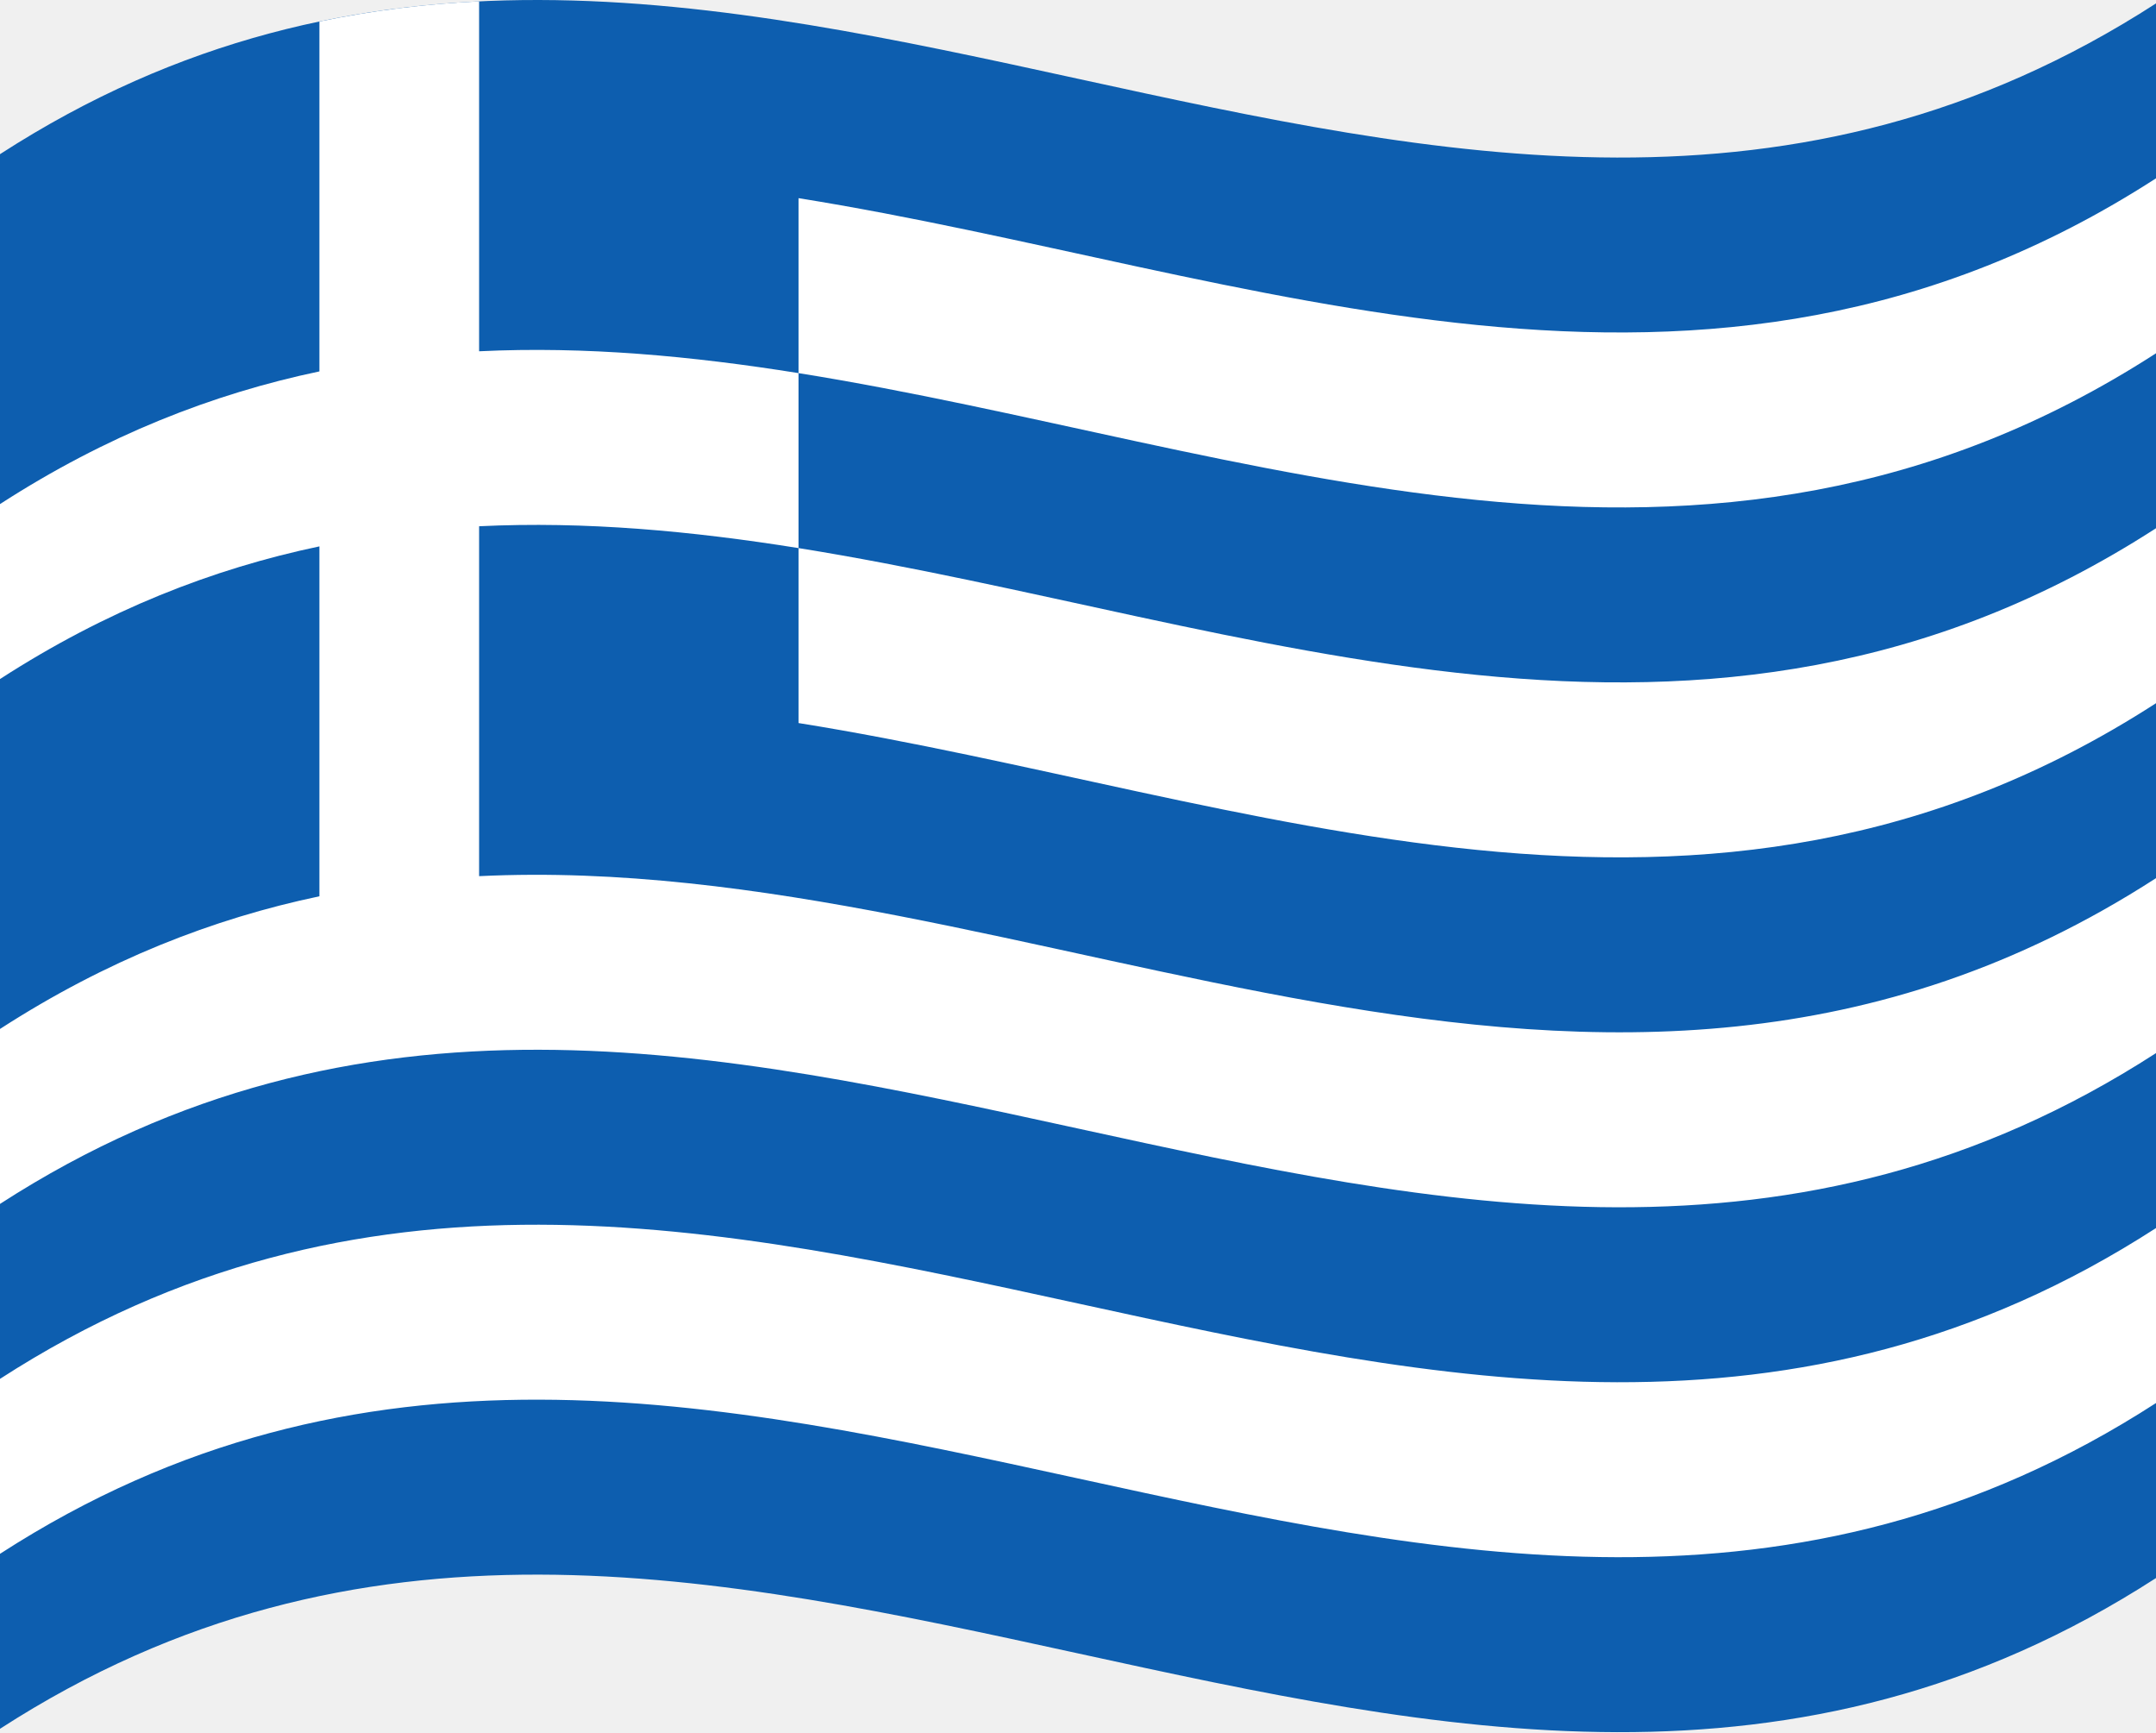
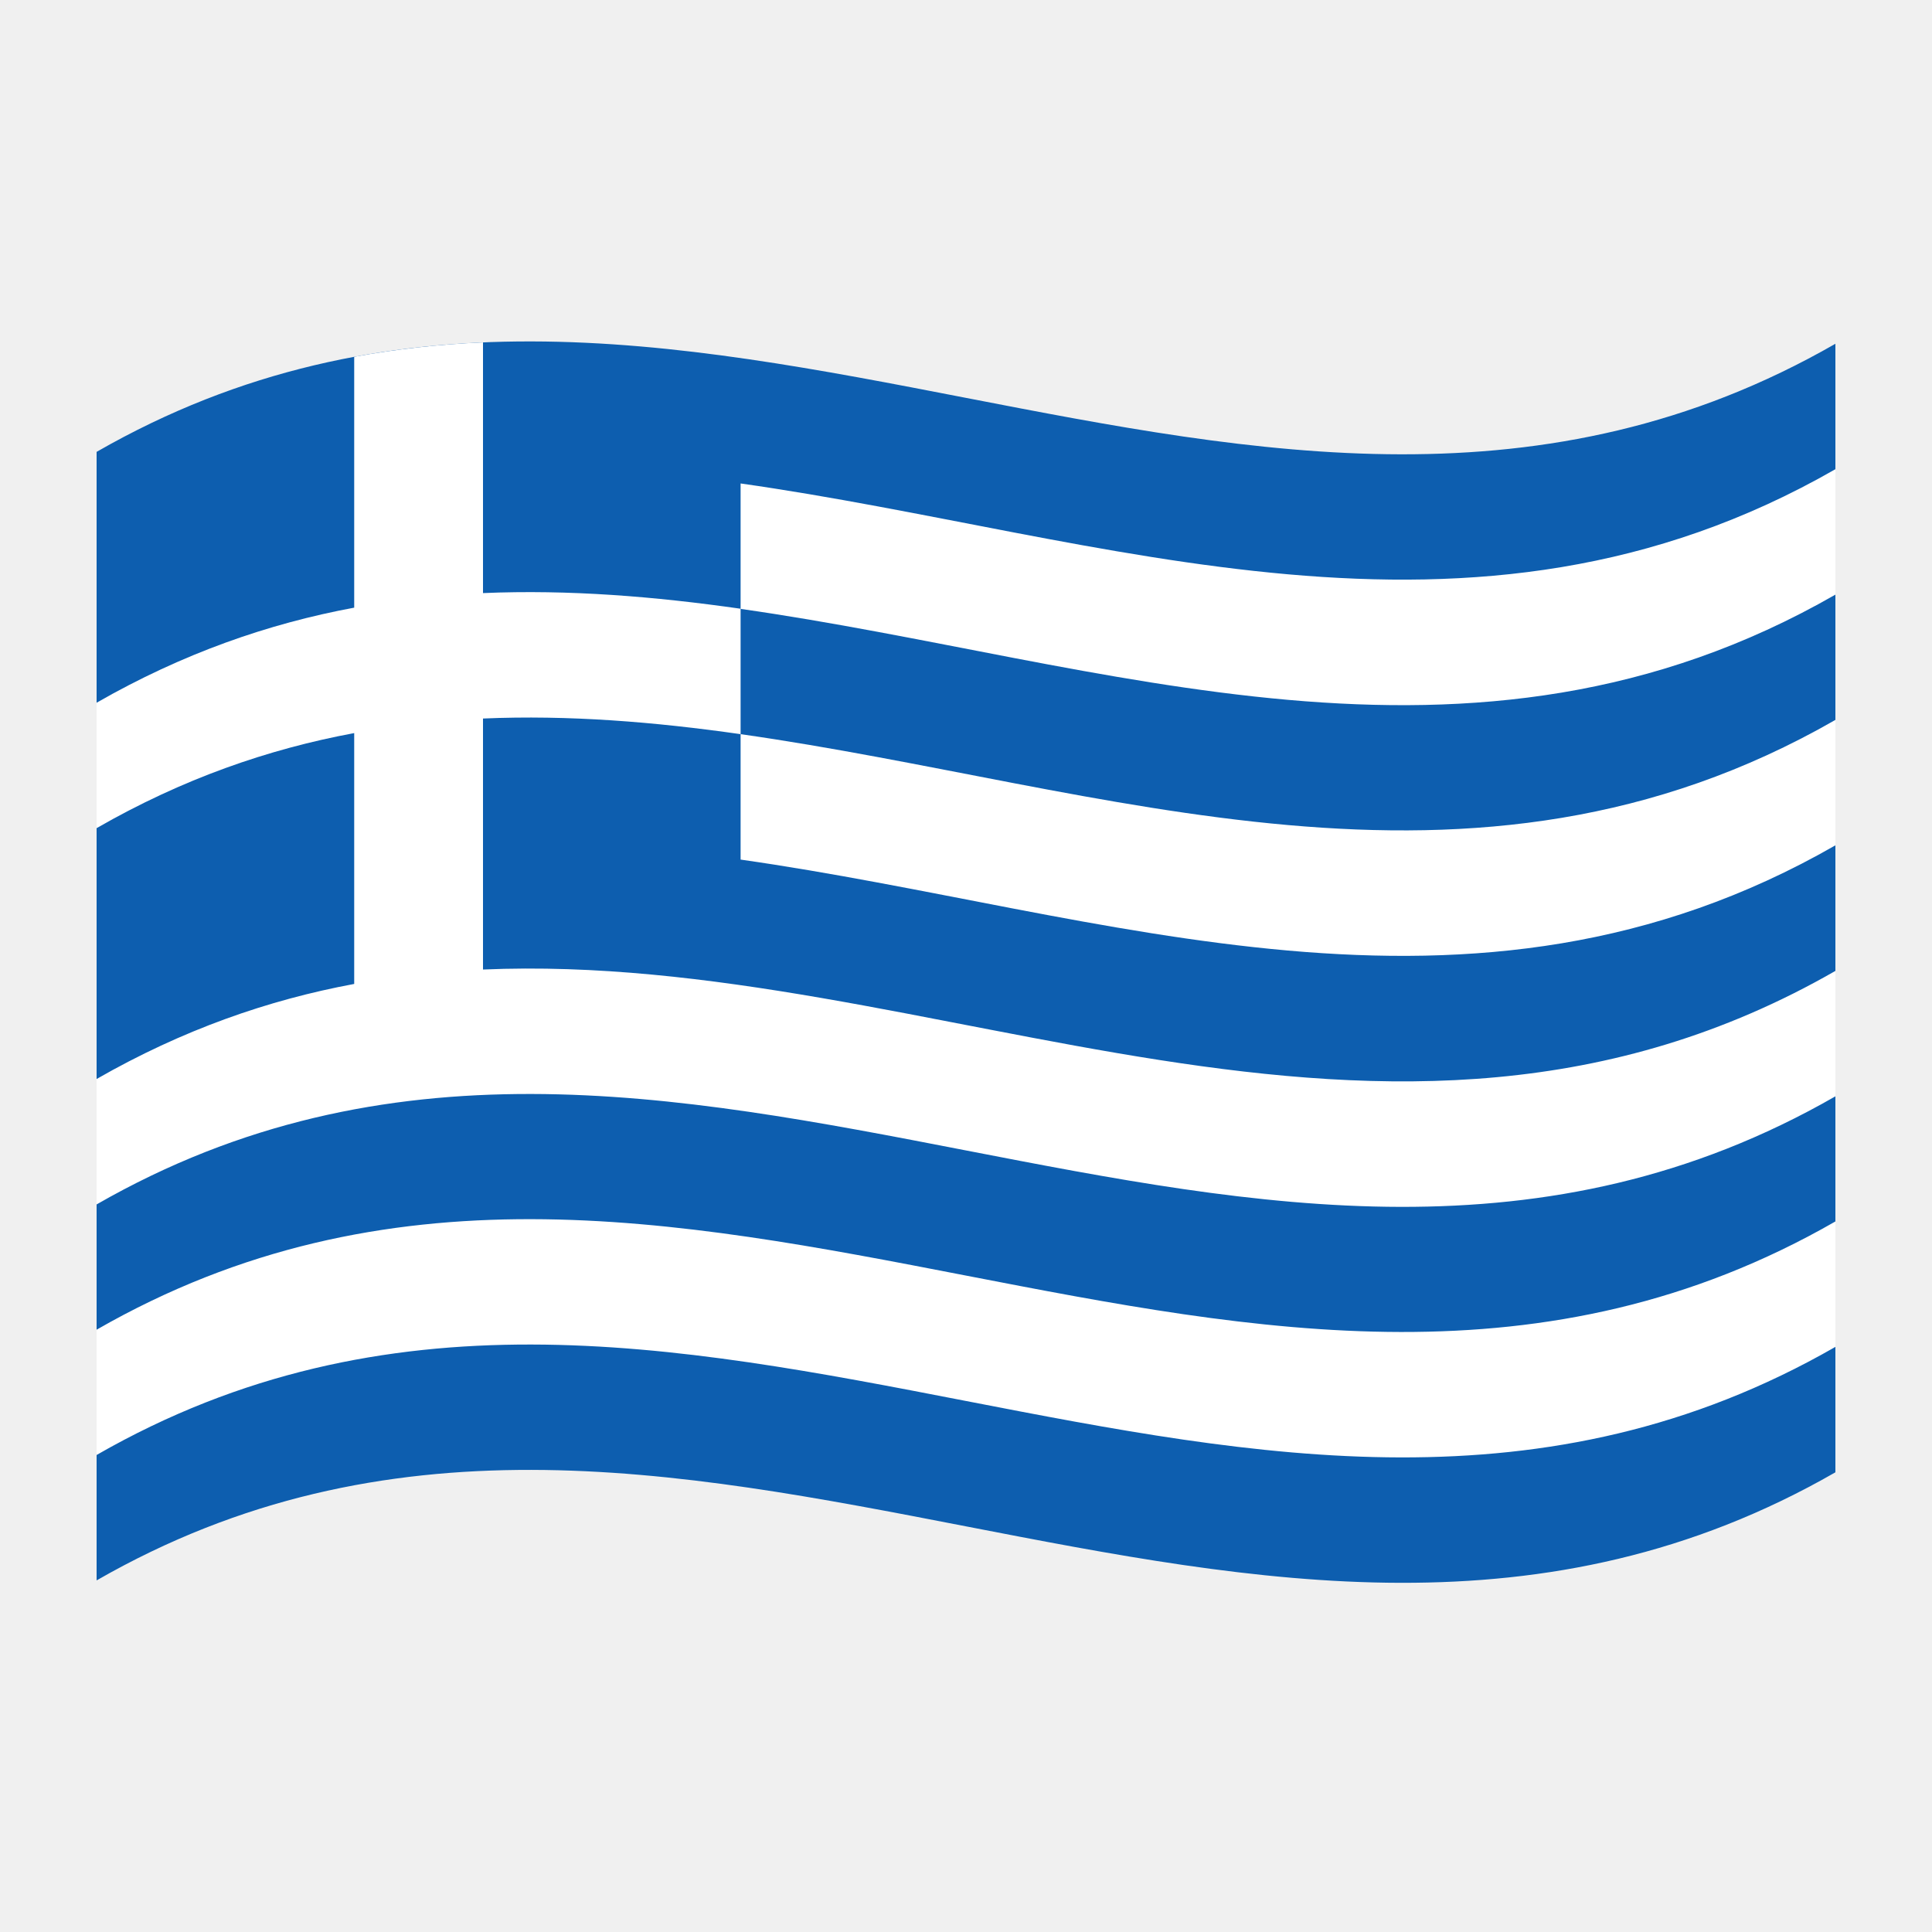
- <svg xmlns="http://www.w3.org/2000/svg" viewBox="0 0 1260 1012.04">
+ <svg xmlns="http://www.w3.org/2000/svg" version="1.1" id="Layer_1" x="0px" y="0px" viewBox="0 0 1260 1260" style="enable-background:new 0 0 1260 1260;" xml:space="preserve">
+   <style type="text/css">
+ 	.st0{fill:#0D5EAF;}
+ 	.st1{fill:#FFFFFF;}
+ </style>
  <g>
-     <path d="M0,90.08v920C420,738.76,840,1193.28,1260,922V2C840,273.28,420-181.24,0,90.08Z" style="fill: #0d5eaf" />
-     <path d="M280,.8a594.31,594.31,0,0,0-93.33,11.76h0A594.31,594.31,0,0,1,280,.8Z" style="fill: #fff" />
-     <path d="M466.67,422.45C731.11,464.77,995.56,581.68,1260,410.86V308.63c-264.44,170.83-528.89,53.91-793.33,11.6Z" style="fill: #fff" />
-     <path d="M280,307.47c62.22-3,124.44,2.8,186.67,12.76V218c-62.23-9.95-124.45-15.78-186.67-12.76V.8a594.31,594.31,0,0,0-93.33,11.76V217C124.44,230.06,62.22,254.33,0,294.52V396.74c62.22-40.19,124.44-64.46,186.67-77.51V523.67C124.44,536.73,62.22,561,0,601.19V703.41C420,432.1,840,886.62,1260,615.3V513.08c-326.67,211-653.33-17-980-1.17Z" style="fill: #fff" />
-     <path d="M0,907.85c420-271.31,840,183.21,1260-88.1V717.52C840,988.84,420,534.32,0,805.63Z" style="fill: #fff" />
-     <path d="M466.67,218C731.11,260.32,995.56,377.24,1260,206.41V104.19C995.56,275,731.11,158.1,466.67,115.78Z" style="fill: #fff" />
+     <path class="st0" d="M63,294.7v736c378-217.1,756,146.6,1134-70.5v-736C819,441.3,441,77.7,63,294.7z" />
+     <path class="st1" d="M315,223.3c-28.2,1.2-56.3,4.3-84,9.4l0,0C258.7,227.6,286.8,224.5,315,223.3z" />
+     <path class="st1" d="M483,560.6c238,33.9,476,127.4,714-9.3v-81.8c-238,136.7-476,43.1-714,9.3L483,560.6z" />
+     <path class="st1" d="M315,468.6c56-2.4,112,2.2,168,10.2v-81.8c-56-8-112-12.6-168-10.2V223.3c-28.2,1.2-56.3,4.3-84,9.4v163.6   c-56,10.4-112,29.9-168,62v81.8c56-32.2,112-51.6,168-62v163.6c-56,10.4-112,29.9-168,62v81.8c378-217,756,146.6,1134-70.5v-81.8   c-294,168.8-588-13.6-882-0.9V468.6z" />
+     <path class="st1" d="M63,948.9c378-217,756,146.6,1134-70.5v-81.8C819,1013.7,441,650.1,63,867.2V948.9z" />
+     <path class="st1" d="M483,397.1c238,33.9,476,127.4,714-9.3V306c-238,136.6-476,43.1-714,9.3V397.1z" />
  </g>
</svg>
